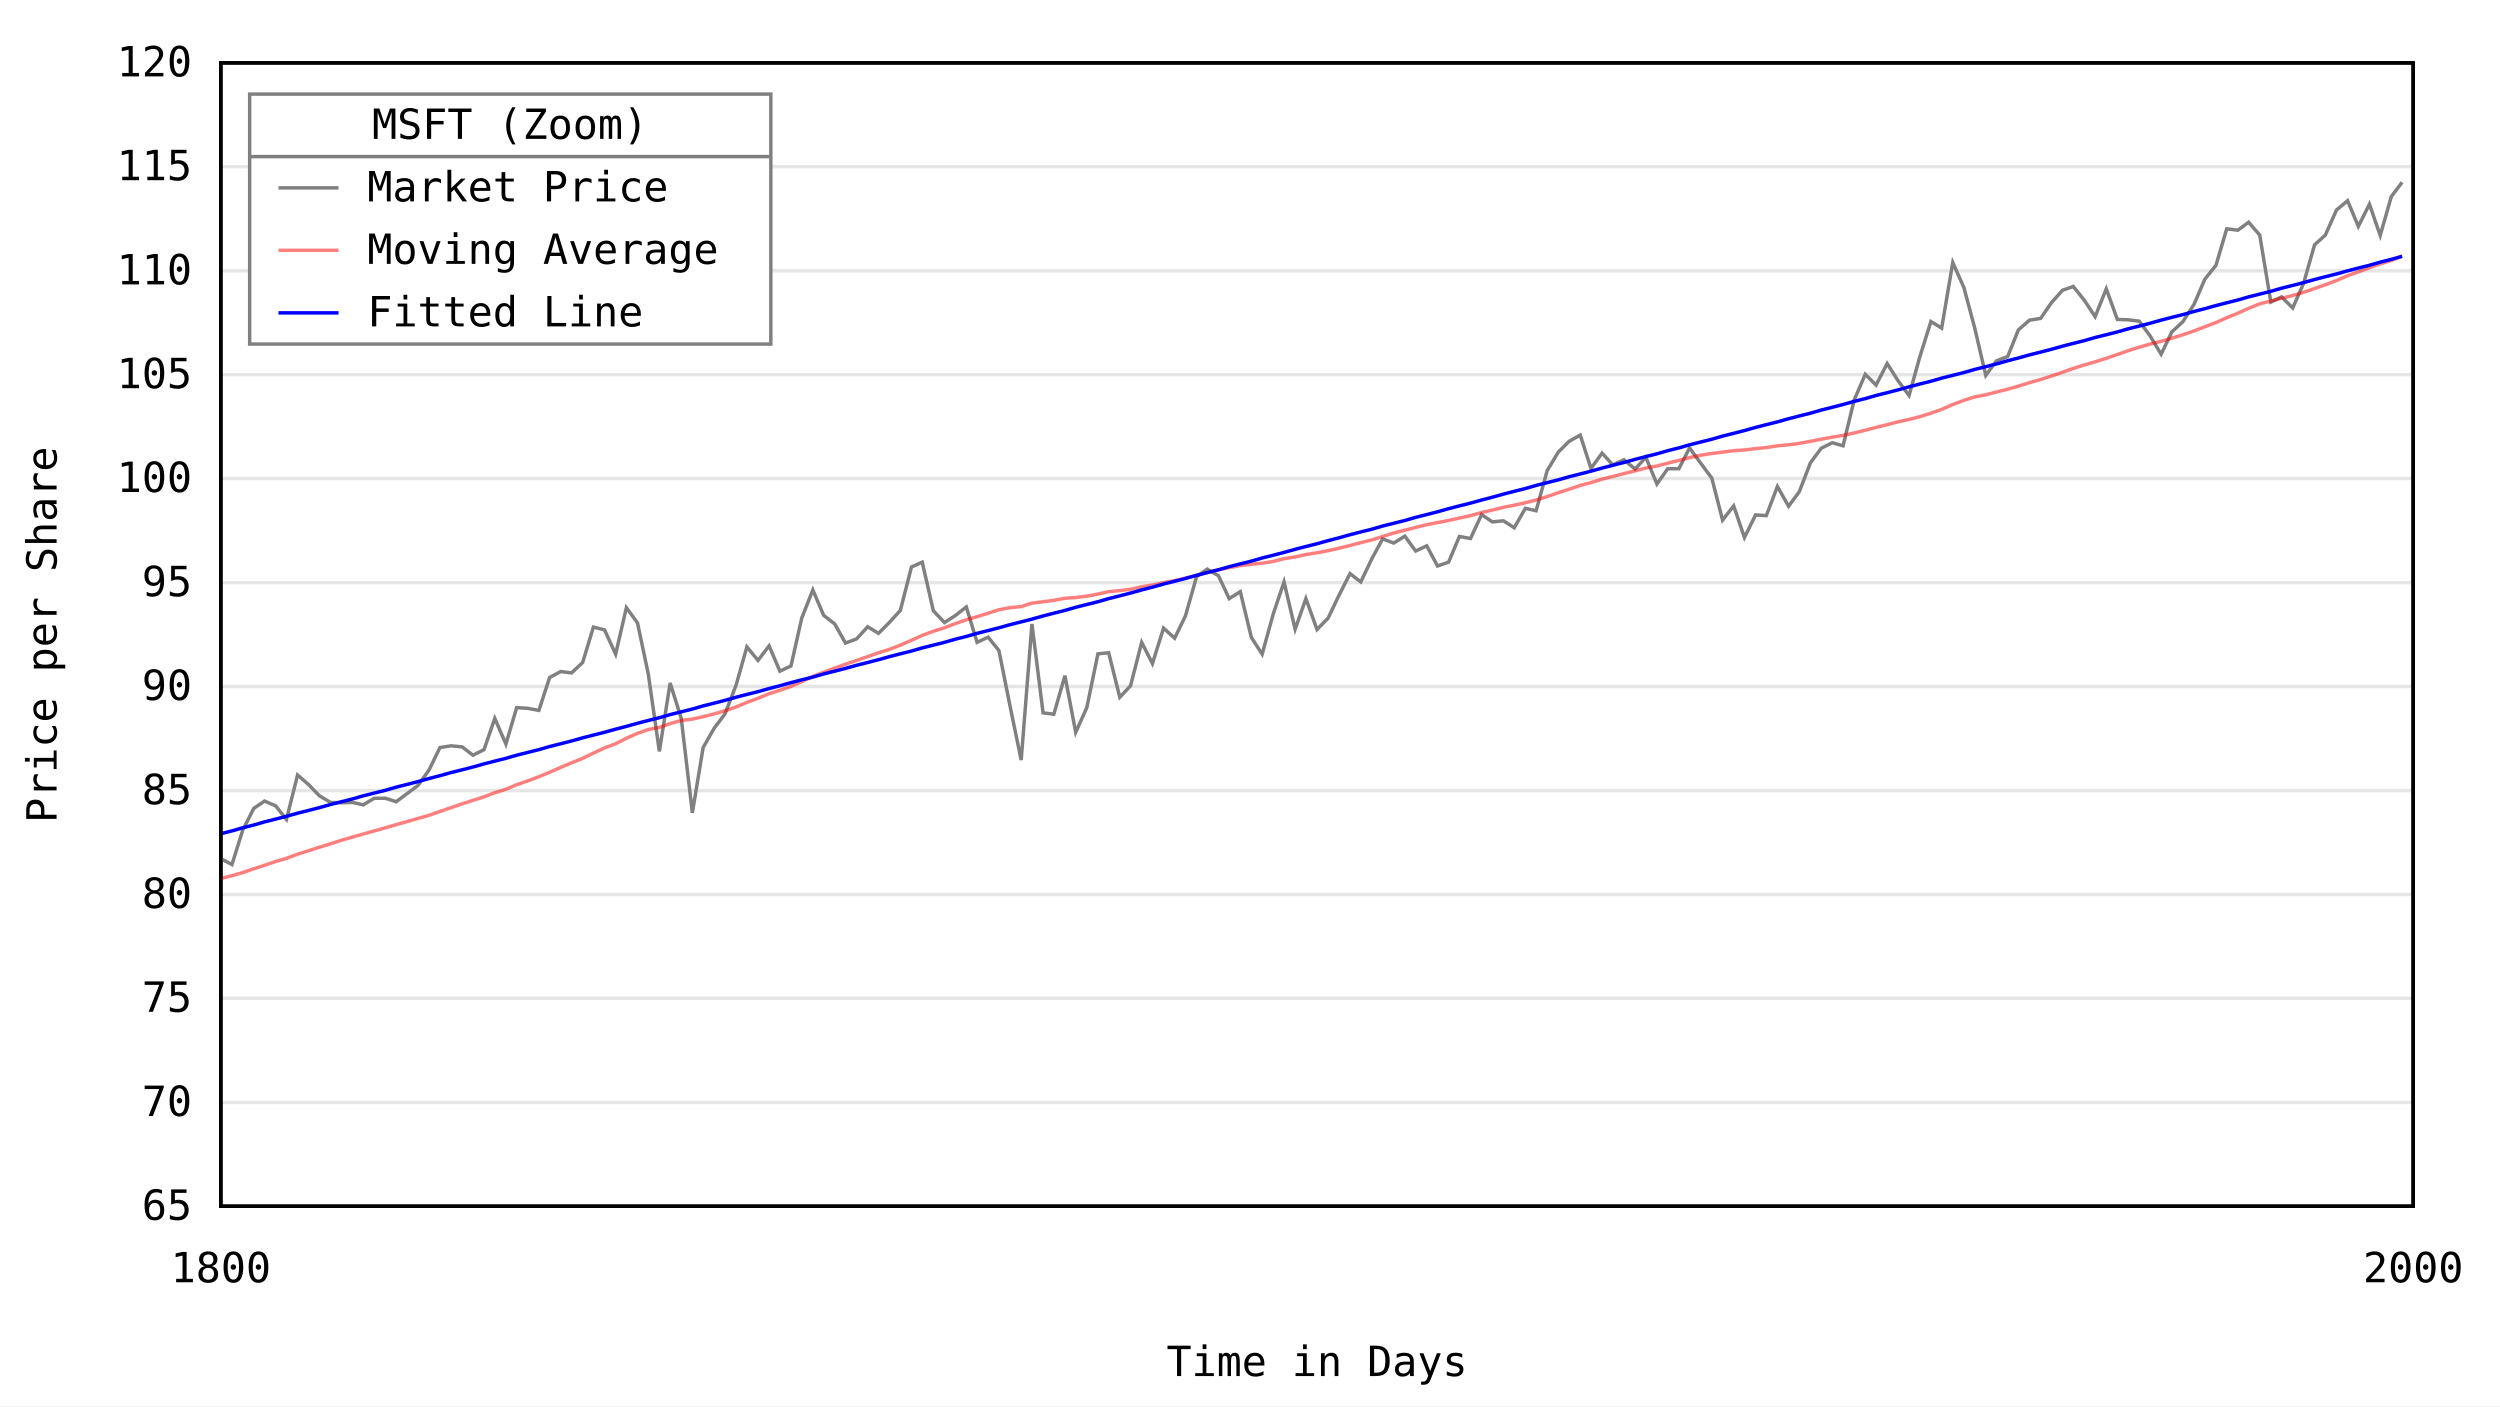
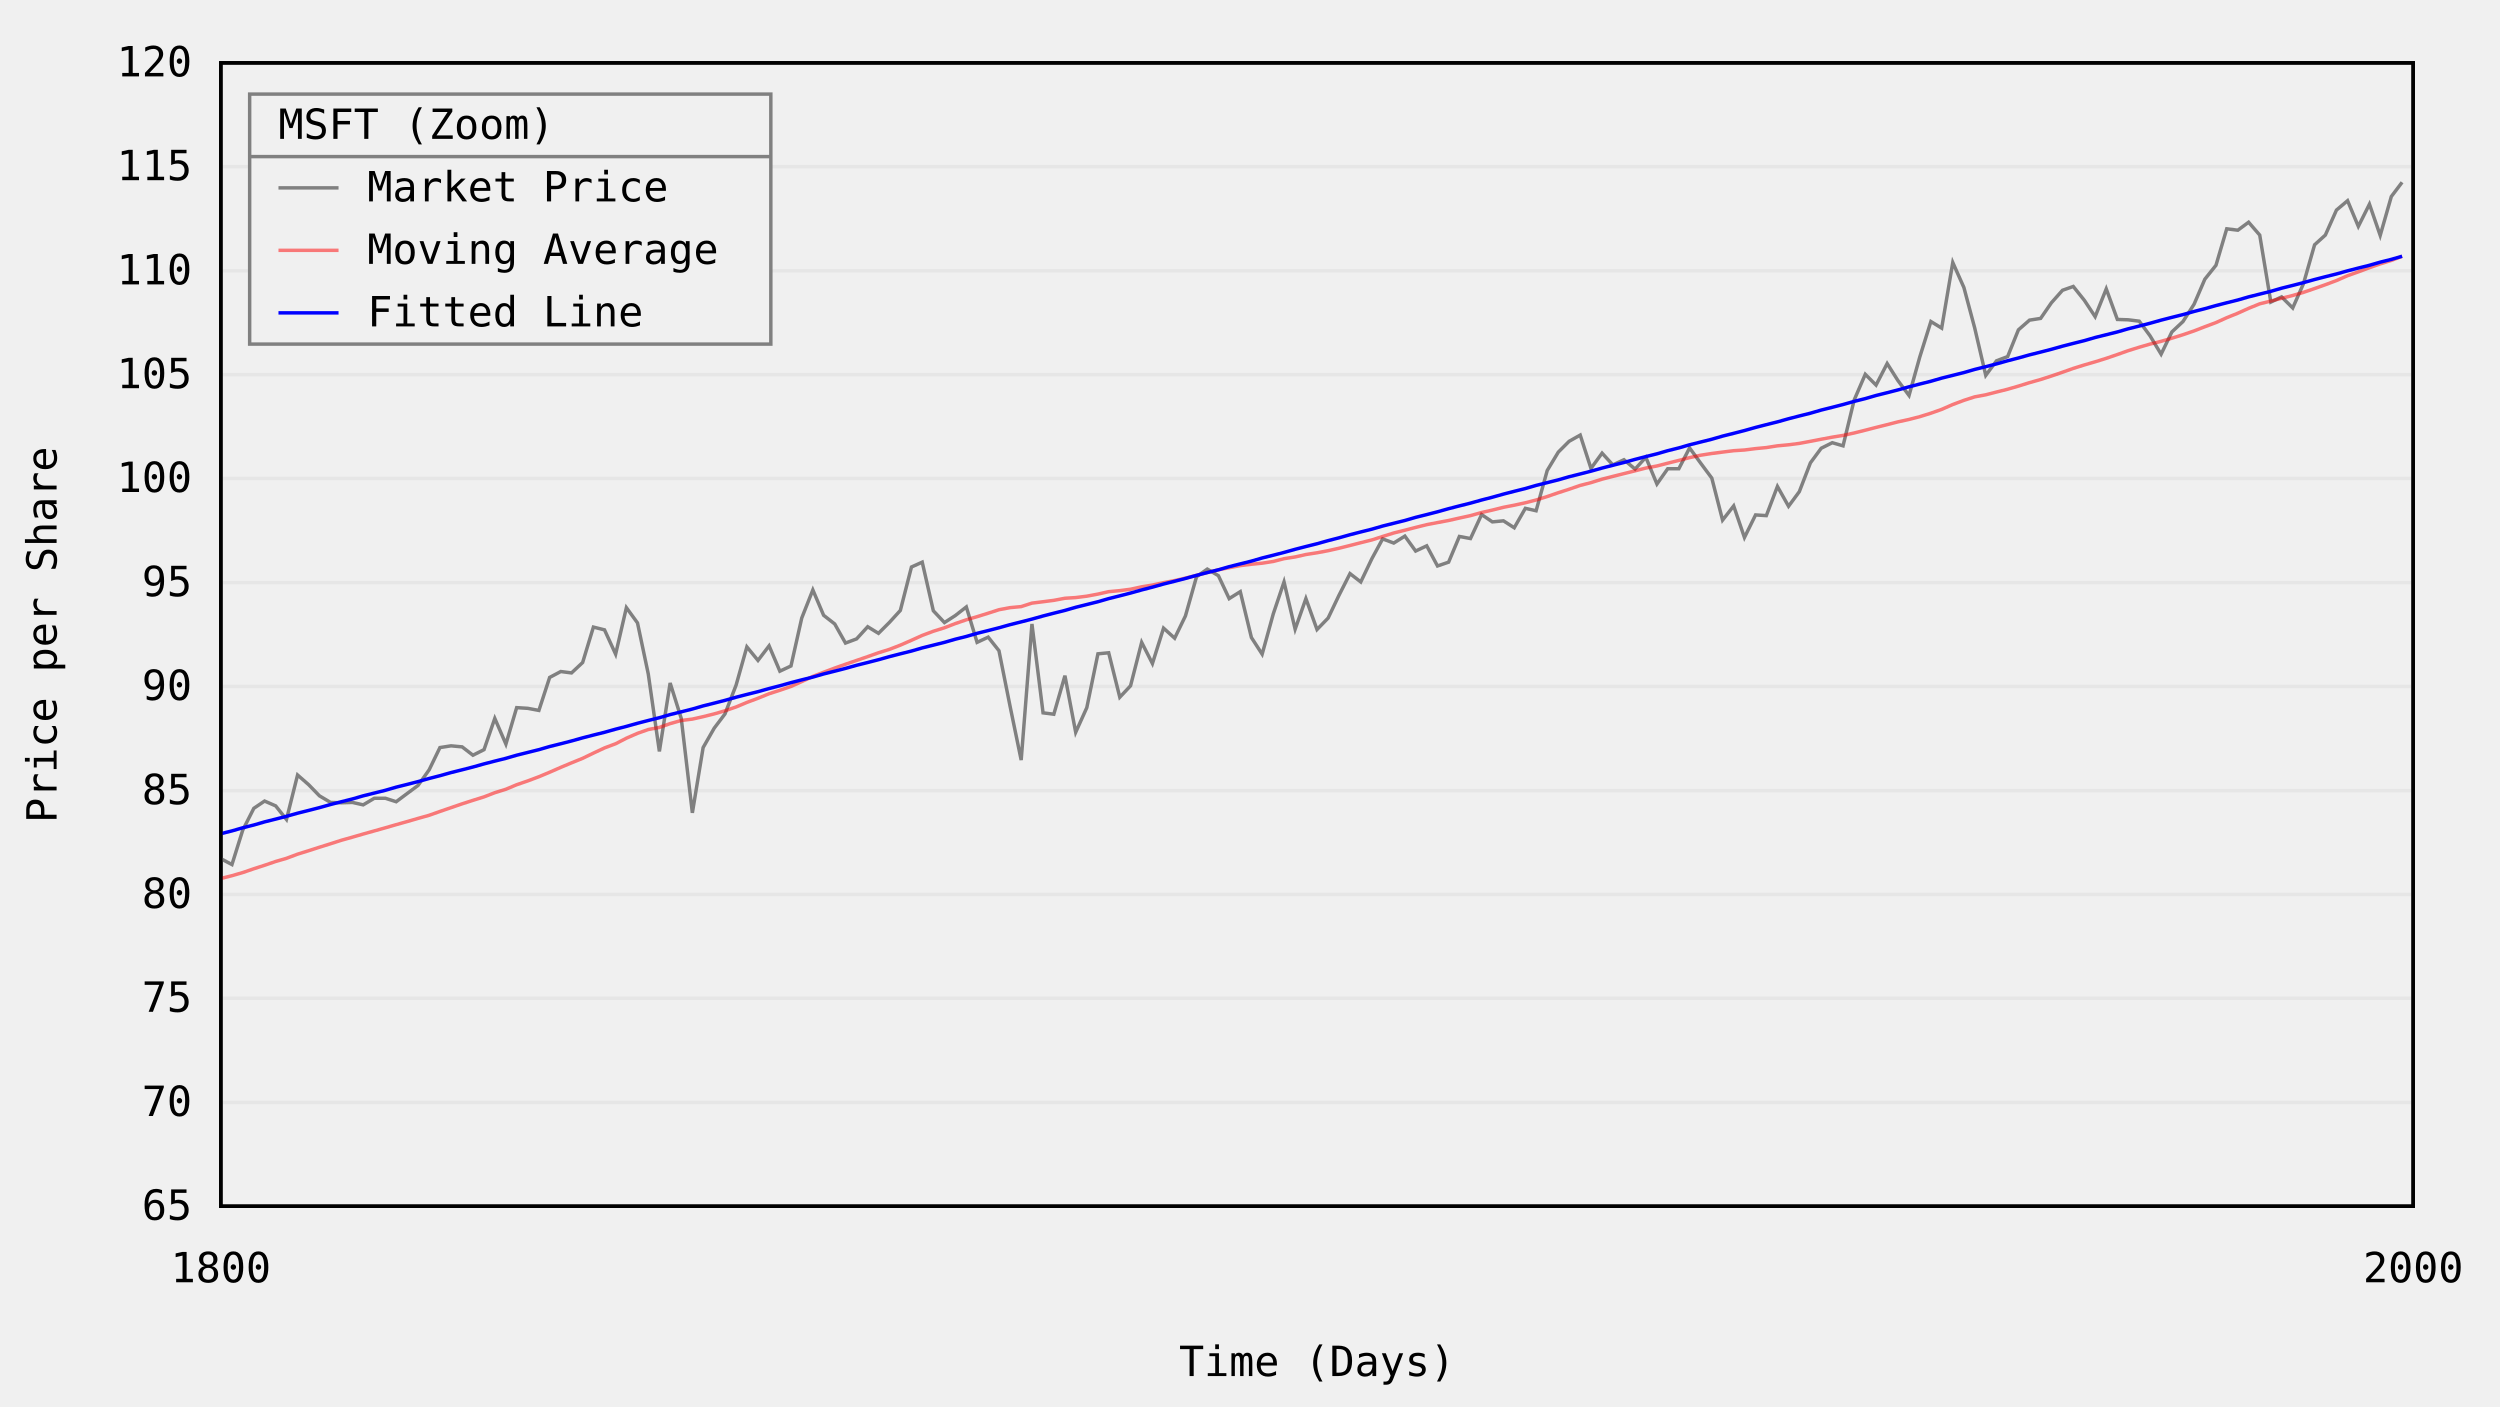
<svg xmlns="http://www.w3.org/2000/svg" xmlns:xlink="http://www.w3.org/1999/xlink" width="720" height="405" viewBox="0 0 720 405">
  <g id="gnuplot_canvas">
-     <rect x="0" y="0" width="720" height="405" fill="#ffffff" />
+     <rect x="0" y="0" width="720" height="405" fill="none" />
    <defs>
      <circle id="gpDot" r="0.5" stroke-width="0.5" stroke="currentColor" />
      <path id="gpPt0" stroke-width="0.222" stroke="currentColor" d="M-1,0 h2 M0,-1 v2" />
      <path id="gpPt1" stroke-width="0.222" stroke="currentColor" d="M-1,-1 L1,1 M1,-1 L-1,1" />
      <path id="gpPt2" stroke-width="0.222" stroke="currentColor" d="M-1,0 L1,0 M0,-1 L0,1 M-1,-1 L1,1 M-1,1 L1,-1" />
      <rect id="gpPt3" stroke-width="0.222" stroke="currentColor" x="-1" y="-1" width="2" height="2" />
      <rect id="gpPt4" stroke-width="0.222" stroke="currentColor" fill="currentColor" x="-1" y="-1" width="2" height="2" />
      <circle id="gpPt5" stroke-width="0.222" stroke="currentColor" cx="0" cy="0" r="1" />
      <use xlink:href="#gpPt5" id="gpPt6" fill="currentColor" stroke="none" />
      <path id="gpPt7" stroke-width="0.222" stroke="currentColor" d="M0,-1.33 L-1.33,0.67 L1.33,0.67 z" />
      <use xlink:href="#gpPt7" id="gpPt8" fill="currentColor" stroke="none" />
      <use xlink:href="#gpPt7" id="gpPt9" stroke="currentColor" transform="rotate(180)" />
      <use xlink:href="#gpPt9" id="gpPt10" fill="currentColor" stroke="none" />
      <use xlink:href="#gpPt3" id="gpPt11" stroke="currentColor" transform="rotate(45)" />
      <use xlink:href="#gpPt11" id="gpPt12" fill="currentColor" stroke="none" />
      <path id="gpPt13" stroke-width="0.222" stroke="currentColor" d="M0,1.330 L1.265,0.411 L0.782,-1.067 L-0.782,-1.076 L-1.265,0.411 z" />
      <use xlink:href="#gpPt13" id="gpPt14" fill="currentColor" stroke="none" />
      <filter id="textbox" filterUnits="objectBoundingBox" x="0" y="0" height="1" width="1">
-         <feFlood flood-color="#FFFFFF" flood-opacity="1" result="bgnd" />
+         <feFlood flood-color="white" flood-opacity="1" result="bgnd" />
        <feComposite in="SourceGraphic" in2="bgnd" operator="atop" />
      </filter>
      <filter id="greybox" filterUnits="objectBoundingBox" x="0" y="0" height="1" width="1">
        <feFlood flood-color="lightgrey" flood-opacity="1" result="grey" />
        <feComposite in="SourceGraphic" in2="grey" operator="atop" />
      </filter>
    </defs>
-     <g fill="none" color="#FFFFFF" stroke="currentColor" stroke-width="1.00" stroke-linecap="butt" stroke-linejoin="miter">
+     <g fill="none" color="white" stroke="currentColor" stroke-width="1.00" stroke-linecap="butt" stroke-linejoin="miter">
</g>
    <g fill="none" color="black" stroke="currentColor" stroke-width="1.00" stroke-linecap="butt" stroke-linejoin="miter">
</g>
    <g fill="none" color="black" stroke="currentColor" stroke-width="1.00" stroke-linecap="butt" stroke-linejoin="miter">
      <path stroke="rgb(230, 230, 230)" class="gridline" d="M63.6,347.4 L695.0,347.4  " />
    </g>
    <g fill="none" color="black" stroke="currentColor" stroke-width="1.00" stroke-linecap="butt" stroke-linejoin="miter">
      <path stroke="black" d="M63.6,347.4 M695.0,347.4  " />
-       <g transform="translate(55.3,351.3)" stroke="none" fill="black" font-family="Consolas, Monaco, monospace" font-size="12.00" text-anchor="end">
-         <text>
-           <tspan font-family="Consolas, Monaco, monospace">65</tspan>
+       <g transform="translate(55.3,351.3)" stroke="none" fill="black" font-family="Consolas, Menlo, monospace" font-size="12.00" text-anchor="end">
+         <text>
+           <tspan font-family="Consolas, Menlo, monospace">65</tspan>
        </text>
      </g>
    </g>
    <g fill="none" color="black" stroke="currentColor" stroke-width="1.00" stroke-linecap="butt" stroke-linejoin="miter">
</g>
    <g fill="none" color="black" stroke="currentColor" stroke-width="1.00" stroke-linecap="butt" stroke-linejoin="miter">
      <path stroke="rgb(230, 230, 230)" class="gridline" d="M63.6,317.5 L695.0,317.5  " />
    </g>
    <g fill="none" color="black" stroke="currentColor" stroke-width="1.00" stroke-linecap="butt" stroke-linejoin="miter">
      <path stroke="black" d="M63.6,317.5 M695.0,317.5  " />
-       <g transform="translate(55.3,321.4)" stroke="none" fill="black" font-family="Consolas, Monaco, monospace" font-size="12.00" text-anchor="end">
-         <text>
-           <tspan font-family="Consolas, Monaco, monospace">70</tspan>
+       <g transform="translate(55.3,321.4)" stroke="none" fill="black" font-family="Consolas, Menlo, monospace" font-size="12.00" text-anchor="end">
+         <text>
+           <tspan font-family="Consolas, Menlo, monospace">70</tspan>
        </text>
      </g>
    </g>
    <g fill="none" color="black" stroke="currentColor" stroke-width="1.00" stroke-linecap="butt" stroke-linejoin="miter">
</g>
    <g fill="none" color="black" stroke="currentColor" stroke-width="1.00" stroke-linecap="butt" stroke-linejoin="miter">
      <path stroke="rgb(230, 230, 230)" class="gridline" d="M63.6,287.5 L695.0,287.5  " />
    </g>
    <g fill="none" color="black" stroke="currentColor" stroke-width="1.00" stroke-linecap="butt" stroke-linejoin="miter">
      <path stroke="black" d="M63.6,287.5 M695.0,287.5  " />
-       <g transform="translate(55.3,291.4)" stroke="none" fill="black" font-family="Consolas, Monaco, monospace" font-size="12.00" text-anchor="end">
-         <text>
-           <tspan font-family="Consolas, Monaco, monospace">75</tspan>
+       <g transform="translate(55.3,291.4)" stroke="none" fill="black" font-family="Consolas, Menlo, monospace" font-size="12.00" text-anchor="end">
+         <text>
+           <tspan font-family="Consolas, Menlo, monospace">75</tspan>
        </text>
      </g>
    </g>
    <g fill="none" color="black" stroke="currentColor" stroke-width="1.00" stroke-linecap="butt" stroke-linejoin="miter">
</g>
    <g fill="none" color="black" stroke="currentColor" stroke-width="1.00" stroke-linecap="butt" stroke-linejoin="miter">
      <path stroke="rgb(230, 230, 230)" class="gridline" d="M63.6,257.6 L695.0,257.6  " />
    </g>
    <g fill="none" color="black" stroke="currentColor" stroke-width="1.00" stroke-linecap="butt" stroke-linejoin="miter">
      <path stroke="black" d="M63.6,257.6 M695.0,257.6  " />
-       <g transform="translate(55.3,261.5)" stroke="none" fill="black" font-family="Consolas, Monaco, monospace" font-size="12.00" text-anchor="end">
-         <text>
-           <tspan font-family="Consolas, Monaco, monospace">80</tspan>
+       <g transform="translate(55.3,261.5)" stroke="none" fill="black" font-family="Consolas, Menlo, monospace" font-size="12.00" text-anchor="end">
+         <text>
+           <tspan font-family="Consolas, Menlo, monospace">80</tspan>
        </text>
      </g>
    </g>
    <g fill="none" color="black" stroke="currentColor" stroke-width="1.00" stroke-linecap="butt" stroke-linejoin="miter">
</g>
    <g fill="none" color="black" stroke="currentColor" stroke-width="1.00" stroke-linecap="butt" stroke-linejoin="miter">
      <path stroke="rgb(230, 230, 230)" class="gridline" d="M63.6,227.7 L695.0,227.7  " />
    </g>
    <g fill="none" color="black" stroke="currentColor" stroke-width="1.00" stroke-linecap="butt" stroke-linejoin="miter">
      <path stroke="black" d="M63.6,227.7 M695.0,227.7  " />
-       <g transform="translate(55.3,231.6)" stroke="none" fill="black" font-family="Consolas, Monaco, monospace" font-size="12.00" text-anchor="end">
-         <text>
-           <tspan font-family="Consolas, Monaco, monospace">85</tspan>
+       <g transform="translate(55.3,231.6)" stroke="none" fill="black" font-family="Consolas, Menlo, monospace" font-size="12.00" text-anchor="end">
+         <text>
+           <tspan font-family="Consolas, Menlo, monospace">85</tspan>
        </text>
      </g>
    </g>
    <g fill="none" color="black" stroke="currentColor" stroke-width="1.00" stroke-linecap="butt" stroke-linejoin="miter">
</g>
    <g fill="none" color="black" stroke="currentColor" stroke-width="1.00" stroke-linecap="butt" stroke-linejoin="miter">
      <path stroke="rgb(230, 230, 230)" class="gridline" d="M63.6,197.7 L695.0,197.7  " />
    </g>
    <g fill="none" color="black" stroke="currentColor" stroke-width="1.00" stroke-linecap="butt" stroke-linejoin="miter">
      <path stroke="black" d="M63.6,197.7 M695.0,197.7  " />
-       <g transform="translate(55.3,201.6)" stroke="none" fill="black" font-family="Consolas, Monaco, monospace" font-size="12.00" text-anchor="end">
-         <text>
-           <tspan font-family="Consolas, Monaco, monospace">90</tspan>
+       <g transform="translate(55.3,201.6)" stroke="none" fill="black" font-family="Consolas, Menlo, monospace" font-size="12.00" text-anchor="end">
+         <text>
+           <tspan font-family="Consolas, Menlo, monospace">90</tspan>
        </text>
      </g>
    </g>
    <g fill="none" color="black" stroke="currentColor" stroke-width="1.00" stroke-linecap="butt" stroke-linejoin="miter">
</g>
    <g fill="none" color="black" stroke="currentColor" stroke-width="1.00" stroke-linecap="butt" stroke-linejoin="miter">
      <path stroke="rgb(230, 230, 230)" class="gridline" d="M63.6,167.8 L695.0,167.8  " />
    </g>
    <g fill="none" color="black" stroke="currentColor" stroke-width="1.00" stroke-linecap="butt" stroke-linejoin="miter">
      <path stroke="black" d="M63.6,167.8 M695.0,167.8  " />
-       <g transform="translate(55.3,171.7)" stroke="none" fill="black" font-family="Consolas, Monaco, monospace" font-size="12.00" text-anchor="end">
-         <text>
-           <tspan font-family="Consolas, Monaco, monospace">95</tspan>
+       <g transform="translate(55.3,171.7)" stroke="none" fill="black" font-family="Consolas, Menlo, monospace" font-size="12.00" text-anchor="end">
+         <text>
+           <tspan font-family="Consolas, Menlo, monospace">95</tspan>
        </text>
      </g>
    </g>
    <g fill="none" color="black" stroke="currentColor" stroke-width="1.00" stroke-linecap="butt" stroke-linejoin="miter">
</g>
    <g fill="none" color="black" stroke="currentColor" stroke-width="1.00" stroke-linecap="butt" stroke-linejoin="miter">
      <path stroke="rgb(230, 230, 230)" class="gridline" d="M63.6,137.8 L695.0,137.8  " />
    </g>
    <g fill="none" color="black" stroke="currentColor" stroke-width="1.00" stroke-linecap="butt" stroke-linejoin="miter">
      <path stroke="black" d="M63.6,137.8 M695.0,137.8  " />
-       <g transform="translate(55.3,141.7)" stroke="none" fill="black" font-family="Consolas, Monaco, monospace" font-size="12.00" text-anchor="end">
-         <text>
-           <tspan font-family="Consolas, Monaco, monospace">100</tspan>
+       <g transform="translate(55.3,141.7)" stroke="none" fill="black" font-family="Consolas, Menlo, monospace" font-size="12.00" text-anchor="end">
+         <text>
+           <tspan font-family="Consolas, Menlo, monospace">100</tspan>
        </text>
      </g>
    </g>
    <g fill="none" color="black" stroke="currentColor" stroke-width="1.00" stroke-linecap="butt" stroke-linejoin="miter">
</g>
    <g fill="none" color="black" stroke="currentColor" stroke-width="1.00" stroke-linecap="butt" stroke-linejoin="miter">
      <path stroke="rgb(230, 230, 230)" class="gridline" d="M63.6,107.9 L695.0,107.9  " />
    </g>
    <g fill="none" color="black" stroke="currentColor" stroke-width="1.00" stroke-linecap="butt" stroke-linejoin="miter">
      <path stroke="black" d="M63.6,107.9 M695.0,107.9  " />
-       <g transform="translate(55.3,111.8)" stroke="none" fill="black" font-family="Consolas, Monaco, monospace" font-size="12.00" text-anchor="end">
-         <text>
-           <tspan font-family="Consolas, Monaco, monospace">105</tspan>
+       <g transform="translate(55.3,111.8)" stroke="none" fill="black" font-family="Consolas, Menlo, monospace" font-size="12.00" text-anchor="end">
+         <text>
+           <tspan font-family="Consolas, Menlo, monospace">105</tspan>
        </text>
      </g>
    </g>
    <g fill="none" color="black" stroke="currentColor" stroke-width="1.00" stroke-linecap="butt" stroke-linejoin="miter">
</g>
    <g fill="none" color="black" stroke="currentColor" stroke-width="1.00" stroke-linecap="butt" stroke-linejoin="miter">
      <path stroke="rgb(230, 230, 230)" class="gridline" d="M63.6,78.0 L71.9,78.0 M222.0,78.0 L695.0,78.0  " />
    </g>
    <g fill="none" color="black" stroke="currentColor" stroke-width="1.00" stroke-linecap="butt" stroke-linejoin="miter">
      <path stroke="black" d="M63.6,78.0 M695.0,78.0  " />
-       <g transform="translate(55.3,81.9)" stroke="none" fill="black" font-family="Consolas, Monaco, monospace" font-size="12.00" text-anchor="end">
-         <text>
-           <tspan font-family="Consolas, Monaco, monospace">110</tspan>
+       <g transform="translate(55.3,81.9)" stroke="none" fill="black" font-family="Consolas, Menlo, monospace" font-size="12.00" text-anchor="end">
+         <text>
+           <tspan font-family="Consolas, Menlo, monospace">110</tspan>
        </text>
      </g>
    </g>
    <g fill="none" color="black" stroke="currentColor" stroke-width="1.00" stroke-linecap="butt" stroke-linejoin="miter">
</g>
    <g fill="none" color="black" stroke="currentColor" stroke-width="1.00" stroke-linecap="butt" stroke-linejoin="miter">
      <path stroke="rgb(230, 230, 230)" class="gridline" d="M63.6,48.0 L71.9,48.0 M222.0,48.0 L695.0,48.0  " />
    </g>
    <g fill="none" color="black" stroke="currentColor" stroke-width="1.00" stroke-linecap="butt" stroke-linejoin="miter">
      <path stroke="black" d="M63.6,48.0 M695.0,48.0  " />
-       <g transform="translate(55.3,51.9)" stroke="none" fill="black" font-family="Consolas, Monaco, monospace" font-size="12.00" text-anchor="end">
-         <text>
-           <tspan font-family="Consolas, Monaco, monospace">115</tspan>
+       <g transform="translate(55.3,51.9)" stroke="none" fill="black" font-family="Consolas, Menlo, monospace" font-size="12.00" text-anchor="end">
+         <text>
+           <tspan font-family="Consolas, Menlo, monospace">115</tspan>
        </text>
      </g>
    </g>
    <g fill="none" color="black" stroke="currentColor" stroke-width="1.00" stroke-linecap="butt" stroke-linejoin="miter">
</g>
    <g fill="none" color="black" stroke="currentColor" stroke-width="1.00" stroke-linecap="butt" stroke-linejoin="miter">
      <path stroke="rgb(230, 230, 230)" class="gridline" d="M63.6,18.1 L695.0,18.1  " />
    </g>
    <g fill="none" color="black" stroke="currentColor" stroke-width="1.00" stroke-linecap="butt" stroke-linejoin="miter">
      <path stroke="black" d="M63.6,18.1 M695.0,18.1  " />
-       <g transform="translate(55.3,22.0)" stroke="none" fill="black" font-family="Consolas, Monaco, monospace" font-size="12.00" text-anchor="end">
-         <text>
-           <tspan font-family="Consolas, Monaco, monospace">120</tspan>
+       <g transform="translate(55.3,22.0)" stroke="none" fill="black" font-family="Consolas, Menlo, monospace" font-size="12.00" text-anchor="end">
+         <text>
+           <tspan font-family="Consolas, Menlo, monospace">120</tspan>
        </text>
      </g>
    </g>
    <g fill="none" color="black" stroke="currentColor" stroke-width="1.00" stroke-linecap="butt" stroke-linejoin="miter">
</g>
    <g fill="none" color="black" stroke="currentColor" stroke-width="1.00" stroke-linecap="butt" stroke-linejoin="miter">
      <path stroke="rgb(230, 230, 230)" class="gridline" d="M63.6,347.4 L63.6,18.1  " />
    </g>
    <g fill="none" color="black" stroke="currentColor" stroke-width="1.00" stroke-linecap="butt" stroke-linejoin="miter">
      <path stroke="black" d="M63.6,347.4 M63.6,18.1  " />
-       <g transform="translate(63.6,369.3)" stroke="none" fill="black" font-family="Consolas, Monaco, monospace" font-size="12.00" text-anchor="middle">
-         <text>
-           <tspan font-family="Consolas, Monaco, monospace"> 1800</tspan>
+       <g transform="translate(63.6,369.3)" stroke="none" fill="black" font-family="Consolas, Menlo, monospace" font-size="12.00" text-anchor="middle">
+         <text>
+           <tspan font-family="Consolas, Menlo, monospace"> 1800</tspan>
        </text>
      </g>
    </g>
    <g fill="none" color="black" stroke="currentColor" stroke-width="1.00" stroke-linecap="butt" stroke-linejoin="miter">
</g>
    <g fill="none" color="black" stroke="currentColor" stroke-width="1.00" stroke-linecap="butt" stroke-linejoin="miter">
      <path stroke="rgb(230, 230, 230)" class="gridline" d="M695.0,347.4 L695.0,18.1  " />
    </g>
    <g fill="none" color="black" stroke="currentColor" stroke-width="1.00" stroke-linecap="butt" stroke-linejoin="miter">
      <path stroke="black" d="M695.0,347.4 M695.0,18.1  " />
-       <g transform="translate(695.0,369.3)" stroke="none" fill="black" font-family="Consolas, Monaco, monospace" font-size="12.00" text-anchor="middle">
-         <text>
-           <tspan font-family="Consolas, Monaco, monospace"> 2000</tspan>
+       <g transform="translate(695.0,369.3)" stroke="none" fill="black" font-family="Consolas, Menlo, monospace" font-size="12.00" text-anchor="middle">
+         <text>
+           <tspan font-family="Consolas, Menlo, monospace"> 2000</tspan>
        </text>
      </g>
    </g>
    <g fill="none" color="black" stroke="currentColor" stroke-width="1.00" stroke-linecap="butt" stroke-linejoin="miter">
</g>
    <g fill="none" color="black" stroke="currentColor" stroke-width="1.00" stroke-linecap="butt" stroke-linejoin="miter">
      <path stroke="black" d="M63.6,18.1 L63.6,347.4 L695.0,347.4 L695.0,18.1 L63.6,18.1 Z  " />
    </g>
    <g fill="none" color="black" stroke="currentColor" stroke-width="1.00" stroke-linecap="butt" stroke-linejoin="miter">
-       <g transform="translate(16.3,182.8) rotate(270)" stroke="none" fill="black" font-family="Consolas, Monaco, monospace" font-size="12.00" text-anchor="middle">
-         <text>
-           <tspan font-family="Consolas, Monaco, monospace">Price per Share</tspan>
-         </text>
-       </g>
-     </g>
-     <g fill="none" color="black" stroke="currentColor" stroke-width="1.00" stroke-linecap="butt" stroke-linejoin="miter">
-       <g transform="translate(379.3,396.3)" stroke="none" fill="black" font-family="Consolas, Monaco, monospace" font-size="12.00" text-anchor="middle">
-         <text>
-           <tspan font-family="Consolas, Monaco, monospace">Time in Days</tspan>
-         </text>
-       </g>
-     </g>
-     <g fill="none" color="black" stroke="currentColor" stroke-width="1.00" stroke-linecap="butt" stroke-linejoin="miter">
-       <g transform="translate(146.9,40.0)" stroke="none" fill="black" font-family="Consolas, Monaco, monospace" font-size="12.00" text-anchor="middle">
-         <text>
-           <tspan font-family="Consolas, Monaco, monospace">MSFT (Zoom)</tspan>
+       <g transform="translate(16.3,182.8) rotate(270)" stroke="none" fill="black" font-family="Consolas, Menlo, monospace" font-size="12.00" text-anchor="middle">
+         <text>
+           <tspan font-family="Consolas, Menlo, monospace">Price per Share</tspan>
+         </text>
+       </g>
+     </g>
+     <g fill="none" color="black" stroke="currentColor" stroke-width="1.00" stroke-linecap="butt" stroke-linejoin="miter">
+       <g transform="translate(379.3,396.3)" stroke="none" fill="black" font-family="Consolas, Menlo, monospace" font-size="12.00" text-anchor="middle">
+         <text>
+           <tspan font-family="Consolas, Menlo, monospace">Time (Days)</tspan>
+         </text>
+       </g>
+     </g>
+     <g fill="none" color="black" stroke="currentColor" stroke-width="1.00" stroke-linecap="butt" stroke-linejoin="miter">
+       <g transform="translate(80.2,40.0)" stroke="none" fill="black" font-family="Consolas, Menlo, monospace" font-size="12.00" text-anchor="start">
+         <text>
+           <tspan font-family="Consolas, Menlo, monospace">MSFT (Zoom)</tspan>
        </text>
      </g>
    </g>
    <g fill="none" color="black" stroke="currentColor" stroke-width="1.00" stroke-linecap="butt" stroke-linejoin="miter">
</g>
    <g fill="none" color="black" stroke="currentColor" stroke-width="1.00" stroke-linecap="butt" stroke-linejoin="miter">
      <path stroke="rgb(128, 128, 128)" d="M71.9,99.1 L71.9,27.1 L222.0,27.1 L222.0,99.1 L71.9,99.1 Z  " />
      <path stroke="rgb(128, 128, 128)" d="M71.9,45.1 L222.0,45.1  " />
    </g>
    <g id="gnuplot_plot_1">
      <g fill="none" color="black" stroke="currentColor" stroke-width="1.00" stroke-linecap="butt" stroke-linejoin="miter">
-         <g transform="translate(105.8,58.0)" stroke="none" fill="black" font-family="Consolas, Monaco, monospace" font-size="12.00" text-anchor="start">
+         <g transform="translate(105.8,58.0)" stroke="none" fill="black" font-family="Consolas, Menlo, monospace" font-size="12.00" text-anchor="start">
          <text>
-             <tspan font-family="Consolas, Monaco, monospace">Market Price</tspan>
+             <tspan font-family="Consolas, Menlo, monospace">Market Price</tspan>
          </text>
        </g>
      </g>
      <g fill="none" color="black" stroke="currentColor" stroke-width="1.00" stroke-linecap="butt" stroke-linejoin="miter">
        <path stroke="rgb(128, 128, 128)" d="M80.2,54.1 L97.5,54.1 M63.6,247.3 L66.8,249.0 L69.9,239.1 L73.1,232.8 L76.2,230.7 L79.4,232.1   L82.5,236.0 L85.7,223.2 L88.9,226.0 L92.0,229.2 L95.2,231.1 L98.3,231.2 L101.5,231.1 L104.6,231.8   L107.8,229.9 L111.0,229.9 L114.1,230.9 L117.3,228.5 L120.4,226.2 L123.6,221.7 L126.7,215.3 L129.9,214.8   L133.1,215.1 L136.2,217.5 L139.4,215.9 L142.5,206.9 L145.7,214.3 L148.8,203.8 L152.0,204.0 L155.2,204.6   L158.3,195.1 L161.5,193.4 L164.6,193.8 L167.8,190.8 L170.9,180.6 L174.1,181.4 L177.3,188.4 L180.4,175.0   L183.6,179.4 L186.7,194.1 L189.9,216.4 L193.0,196.7 L196.2,206.9 L199.4,234.1 L202.5,215.3 L205.7,209.7   L208.8,205.6 L212.0,197.3 L215.1,186.3 L218.3,190.2 L221.5,186.0 L224.6,193.3 L227.8,191.8 L230.9,178.0   L234.1,169.9 L237.2,177.2 L240.4,179.7 L243.5,185.2 L246.7,184.0 L249.9,180.5 L253.0,182.4 L256.2,179.2   L259.3,175.8 L262.5,163.3 L265.6,161.9 L268.8,175.9 L272.0,179.3 L275.1,177.3 L278.3,174.8 L281.4,185.0   L284.6,183.5 L287.7,187.4 L290.9,203.4 L294.1,218.9 L297.2,179.7 L300.4,205.3 L303.5,205.7 L306.7,194.6   L309.8,210.9 L313.0,203.8 L316.2,188.3 L319.3,188.0 L322.5,200.8 L325.6,197.5 L328.8,185.0 L331.9,191.1   L335.1,180.9 L338.3,183.8 L341.4,177.4 L344.6,166.1 L347.7,163.9 L350.9,165.8 L354.0,172.4 L357.2,170.4   L360.4,183.6 L363.5,188.4 L366.7,176.8 L369.8,167.6 L373.0,181.2 L376.1,172.4 L379.3,181.3 L382.5,178.0   L385.6,171.5 L388.8,165.2 L391.9,167.6 L395.1,160.9 L398.2,155.2 L401.4,156.4 L404.6,154.4 L407.7,158.7   L410.9,157.2 L414.0,163.0 L417.2,161.9 L420.3,154.5 L423.5,155.1 L426.7,148.2 L429.8,150.3 L433.0,150.0   L436.1,152.0 L439.3,146.4 L442.4,147.1 L445.6,135.5 L448.8,130.2 L451.9,127.1 L455.1,125.3 L458.2,134.9   L461.4,130.5 L464.5,133.9 L467.7,132.4 L470.9,135.1 L474.0,131.7 L477.2,139.4 L480.3,135.0 L483.5,135.0   L486.6,129.0 L489.8,133.4 L493.0,137.7 L496.1,149.8 L499.3,145.7 L502.4,154.8 L505.6,148.3 L508.7,148.5   L511.9,140.1 L515.1,145.8 L518.2,141.6 L521.4,133.3 L524.5,129.1 L527.7,127.5 L530.8,128.4 L534.0,115.2   L537.2,107.8 L540.3,110.9 L543.5,104.7 L546.6,109.6 L549.8,113.9 L552.9,102.8 L556.1,92.6 L559.2,94.5   L562.4,75.6 L565.6,82.8 L568.7,94.4 L571.9,108.1 L575.0,103.9 L578.2,102.7 L581.3,95.0 L584.5,92.2   L587.7,91.7 L590.8,87.2 L594.0,83.6 L597.1,82.5 L600.3,86.5 L603.4,91.2 L606.6,83.2 L609.8,92.0   L612.9,92.1 L616.1,92.5 L619.2,96.7 L622.4,102.0 L625.5,95.6 L628.7,92.6 L631.9,87.6 L635.0,80.4   L638.2,76.4 L641.3,65.9 L644.5,66.3 L647.6,64.0 L650.8,67.7 L654.0,87.0 L657.1,85.5 L660.3,88.7   L663.4,81.7 L666.6,70.5 L669.7,67.7 L672.9,60.5 L676.1,57.8 L679.2,65.2 L682.4,58.8 L685.5,67.8   L688.7,56.6 L691.8,52.5  " />
      </g>
    </g>
    <g id="gnuplot_plot_2">
      <g fill="none" color="black" stroke="currentColor" stroke-width="1.00" stroke-linecap="butt" stroke-linejoin="miter">
-         <g transform="translate(105.8,76.0)" stroke="none" fill="black" font-family="Consolas, Monaco, monospace" font-size="12.00" text-anchor="start">
+         <g transform="translate(105.8,76.0)" stroke="none" fill="black" font-family="Consolas, Menlo, monospace" font-size="12.00" text-anchor="start">
          <text>
-             <tspan font-family="Consolas, Monaco, monospace">Moving Average</tspan>
+             <tspan font-family="Consolas, Menlo, monospace">Moving Average</tspan>
          </text>
        </g>
      </g>
      <g fill="none" color="black" stroke="currentColor" stroke-width="1.00" stroke-linecap="butt" stroke-linejoin="miter">
        <path stroke="rgb(255,   0,   0)" opacity="0.50" d="M80.2,72.1 L97.5,72.1 M63.6,253.0 L66.8,252.2 L69.9,251.3 L73.1,250.2 L76.2,249.2 L79.4,248.1   L82.5,247.2 L85.7,246.0 L88.9,245.0 L92.0,244.0 L95.2,243.0 L98.3,242.0 L101.5,241.1 L104.6,240.2   L107.8,239.3 L111.0,238.4 L114.1,237.5 L117.3,236.6 L120.4,235.7 L123.6,234.8 L126.7,233.7 L129.9,232.6   L133.1,231.5 L136.2,230.5 L139.4,229.5 L142.5,228.3 L145.7,227.3 L148.8,226.0 L152.0,224.9 L155.2,223.7   L158.3,222.4 L161.5,221.0 L164.6,219.7 L167.8,218.4 L170.9,216.9 L174.1,215.4 L177.3,214.2 L180.4,212.6   L183.6,211.2 L186.7,210.1 L189.9,209.5 L193.0,208.4 L196.2,207.5 L199.4,207.1 L202.5,206.4 L205.7,205.6   L208.8,204.7 L212.0,203.6 L215.1,202.3 L218.3,201.1 L221.5,199.8 L224.6,198.8 L227.8,197.7 L230.9,196.3   L234.1,194.8 L237.2,193.6 L240.4,192.4 L243.5,191.3 L246.7,190.2 L249.9,189.1 L253.0,188.0 L256.2,187.0   L259.3,185.8 L262.5,184.4 L265.6,183.0 L268.8,181.8 L272.0,180.8 L275.1,179.6 L278.3,178.5 L281.4,177.6   L284.6,176.6 L287.7,175.6 L290.9,175.0 L294.1,174.7 L297.2,173.7 L300.4,173.3 L303.5,172.9 L306.7,172.3   L309.8,172.1 L313.0,171.7 L316.2,171.1 L319.3,170.4 L322.5,170.1 L325.6,169.7 L328.8,169.0 L331.9,168.5   L335.1,167.8 L338.3,167.2 L341.4,166.5 L344.6,165.7 L347.7,164.9 L350.9,164.1 L354.0,163.5 L357.2,162.9   L360.4,162.5 L363.5,162.2 L366.7,161.7 L369.8,160.9 L373.0,160.4 L376.1,159.7 L379.3,159.2 L382.5,158.6   L385.6,157.9 L388.8,157.1 L391.9,156.3 L395.1,155.5 L398.2,154.5 L401.4,153.5 L404.6,152.7 L407.7,151.9   L410.9,151.1 L414.0,150.5 L417.2,149.9 L420.3,149.2 L423.5,148.5 L426.7,147.6 L429.8,146.9 L433.0,146.1   L436.1,145.5 L439.3,144.8 L442.4,144.0 L445.6,143.0 L448.8,141.9 L451.9,140.9 L455.1,139.8 L458.2,139.0   L461.4,138.0 L464.5,137.2 L467.7,136.4 L470.9,135.6 L474.0,134.8 L477.2,134.2 L480.3,133.4 L483.5,132.6   L486.6,131.8 L489.8,131.1 L493.0,130.6 L496.1,130.2 L499.3,129.8 L502.4,129.6 L505.6,129.2 L508.7,128.9   L511.9,128.4 L515.1,128.1 L518.2,127.7 L521.4,127.1 L524.5,126.5 L527.7,125.9 L530.8,125.4 L534.0,124.7   L537.2,123.9 L540.3,123.1 L543.5,122.3 L546.6,121.5 L549.8,120.8 L552.9,120.0 L556.1,119.0 L559.2,117.9   L562.4,116.5 L565.6,115.3 L568.7,114.3 L571.9,113.7 L575.0,112.9 L578.2,112.1 L581.3,111.2 L584.5,110.2   L587.7,109.3 L590.8,108.3 L594.0,107.2 L597.1,106.1 L600.3,105.1 L603.4,104.2 L606.6,103.2 L609.8,102.1   L612.9,101.0 L616.1,100.0 L619.2,99.1 L622.4,98.3 L625.5,97.4 L628.7,96.4 L631.9,95.3 L635.0,94.1   L638.2,92.9 L641.3,91.5 L644.5,90.2 L647.6,88.8 L650.8,87.5 L654.0,86.7 L657.1,85.9 L660.3,85.1   L663.4,84.2 L666.6,83.1 L669.7,82.0 L672.9,80.8 L676.1,79.4 L679.2,78.3 L682.4,77.1 L685.5,76.0   L688.7,75.0 L691.8,73.8  " />
      </g>
    </g>
    <g id="gnuplot_plot_3">
      <g fill="none" color="black" stroke="currentColor" stroke-width="1.00" stroke-linecap="butt" stroke-linejoin="miter">
-         <g transform="translate(105.8,94.0)" stroke="none" fill="black" font-family="Consolas, Monaco, monospace" font-size="12.00" text-anchor="start">
+         <g transform="translate(105.8,94.0)" stroke="none" fill="black" font-family="Consolas, Menlo, monospace" font-size="12.00" text-anchor="start">
          <text>
-             <tspan font-family="Consolas, Monaco, monospace">Fitted Line</tspan>
+             <tspan font-family="Consolas, Menlo, monospace">Fitted Line</tspan>
          </text>
        </g>
      </g>
      <g fill="none" color="black" stroke="currentColor" stroke-width="1.00" stroke-linecap="butt" stroke-linejoin="miter">
        <path stroke="rgb(  0,   0, 255)" d="M80.2,90.1 L97.5,90.1 M63.6,240.1 L66.8,239.3 L69.9,238.4 L73.1,237.6 L76.2,236.7 L79.4,235.9   L82.5,235.1 L85.7,234.2 L88.9,233.4 L92.0,232.6 L95.2,231.7 L98.3,230.9 L101.5,230.1 L104.6,229.2   L107.8,228.4 L111.0,227.6 L114.1,226.7 L117.3,225.9 L120.4,225.1 L123.6,224.2 L126.7,223.4 L129.9,222.5   L133.1,221.7 L136.2,220.9 L139.4,220.0 L142.5,219.2 L145.7,218.4 L148.8,217.5 L152.0,216.7 L155.2,215.9   L158.3,215.0 L161.5,214.2 L164.6,213.4 L167.8,212.5 L170.9,211.7 L174.1,210.9 L177.3,210.0 L180.4,209.2   L183.6,208.3 L186.7,207.5 L189.9,206.7 L193.0,205.8 L196.2,205.0 L199.4,204.2 L202.5,203.3 L205.7,202.5   L208.8,201.7 L212.0,200.8 L215.1,200.0 L218.3,199.2 L221.5,198.3 L224.6,197.5 L227.8,196.6 L230.9,195.8   L234.1,195.0 L237.2,194.1 L240.4,193.3 L243.5,192.5 L246.7,191.6 L249.9,190.8 L253.0,190.0 L256.2,189.1   L259.3,188.3 L262.5,187.5 L265.6,186.6 L268.8,185.8 L272.0,185.0 L275.1,184.1 L278.3,183.3 L281.4,182.4   L284.6,181.6 L287.7,180.8 L290.9,179.9 L294.1,179.1 L297.2,178.3 L300.4,177.4 L303.5,176.6 L306.7,175.8   L309.8,174.9 L313.0,174.1 L316.2,173.3 L319.3,172.4 L322.5,171.6 L325.6,170.8 L328.8,169.9 L331.9,169.1   L335.1,168.2 L338.3,167.4 L341.4,166.6 L344.6,165.7 L347.7,164.9 L350.9,164.1 L354.0,163.2 L357.2,162.4   L360.4,161.6 L363.5,160.7 L366.7,159.9 L369.8,159.1 L373.0,158.2 L376.1,157.4 L379.3,156.6 L382.5,155.7   L385.6,154.9 L388.8,154.0 L391.9,153.2 L395.1,152.4 L398.2,151.5 L401.4,150.7 L404.6,149.9 L407.7,149.0   L410.9,148.2 L414.0,147.4 L417.2,146.5 L420.3,145.7 L423.5,144.9 L426.7,144.0 L429.8,143.2 L433.0,142.3   L436.1,141.5 L439.3,140.7 L442.4,139.8 L445.6,139.0 L448.8,138.2 L451.9,137.3 L455.1,136.5 L458.2,135.7   L461.4,134.8 L464.5,134.0 L467.7,133.2 L470.9,132.3 L474.0,131.5 L477.2,130.7 L480.3,129.8 L483.5,129.0   L486.6,128.1 L489.8,127.3 L493.0,126.5 L496.1,125.6 L499.3,124.8 L502.4,124.0 L505.6,123.1 L508.7,122.3   L511.9,121.5 L515.1,120.6 L518.2,119.8 L521.4,119.0 L524.5,118.1 L527.7,117.3 L530.8,116.5 L534.0,115.6   L537.2,114.8 L540.3,113.9 L543.5,113.1 L546.6,112.3 L549.8,111.4 L552.9,110.6 L556.1,109.8 L559.2,108.9   L562.4,108.1 L565.6,107.3 L568.7,106.4 L571.9,105.6 L575.0,104.8 L578.2,103.9 L581.3,103.1 L584.5,102.2   L587.7,101.4 L590.8,100.6 L594.0,99.7 L597.1,98.9 L600.3,98.1 L603.4,97.2 L606.6,96.4 L609.8,95.6   L612.9,94.7 L616.1,93.9 L619.2,93.1 L622.4,92.2 L625.5,91.4 L628.7,90.6 L631.9,89.7 L635.0,88.9   L638.2,88.0 L641.3,87.2 L644.5,86.4 L647.6,85.5 L650.8,84.7 L654.0,83.9 L657.1,83.0 L660.3,82.2   L663.4,81.4 L666.6,80.5 L669.7,79.7 L672.9,78.9 L676.1,78.0 L679.2,77.2 L682.4,76.4 L685.5,75.5   L688.7,74.7 L691.8,73.8  " />
      </g>
    </g>
-     <g fill="none" color="#FFFFFF" stroke="rgb(  0,   0, 255)" stroke-width="2.00" stroke-linecap="butt" stroke-linejoin="miter">
+     <g fill="none" color="white" stroke="rgb(  0,   0, 255)" stroke-width="2.00" stroke-linecap="butt" stroke-linejoin="miter">
</g>
    <g fill="none" color="black" stroke="currentColor" stroke-width="2.00" stroke-linecap="butt" stroke-linejoin="miter">
</g>
    <g fill="none" color="black" stroke="black" stroke-width="1.00" stroke-linecap="butt" stroke-linejoin="miter">
</g>
    <g fill="none" color="black" stroke="currentColor" stroke-width="1.00" stroke-linecap="butt" stroke-linejoin="miter">
      <path stroke="black" d="M63.6,18.1 L63.6,347.4 L695.0,347.4 L695.0,18.1 L63.6,18.1 Z  " />
    </g>
    <g fill="none" color="black" stroke="currentColor" stroke-width="1.00" stroke-linecap="butt" stroke-linejoin="miter">
</g>
  </g>
</svg>
